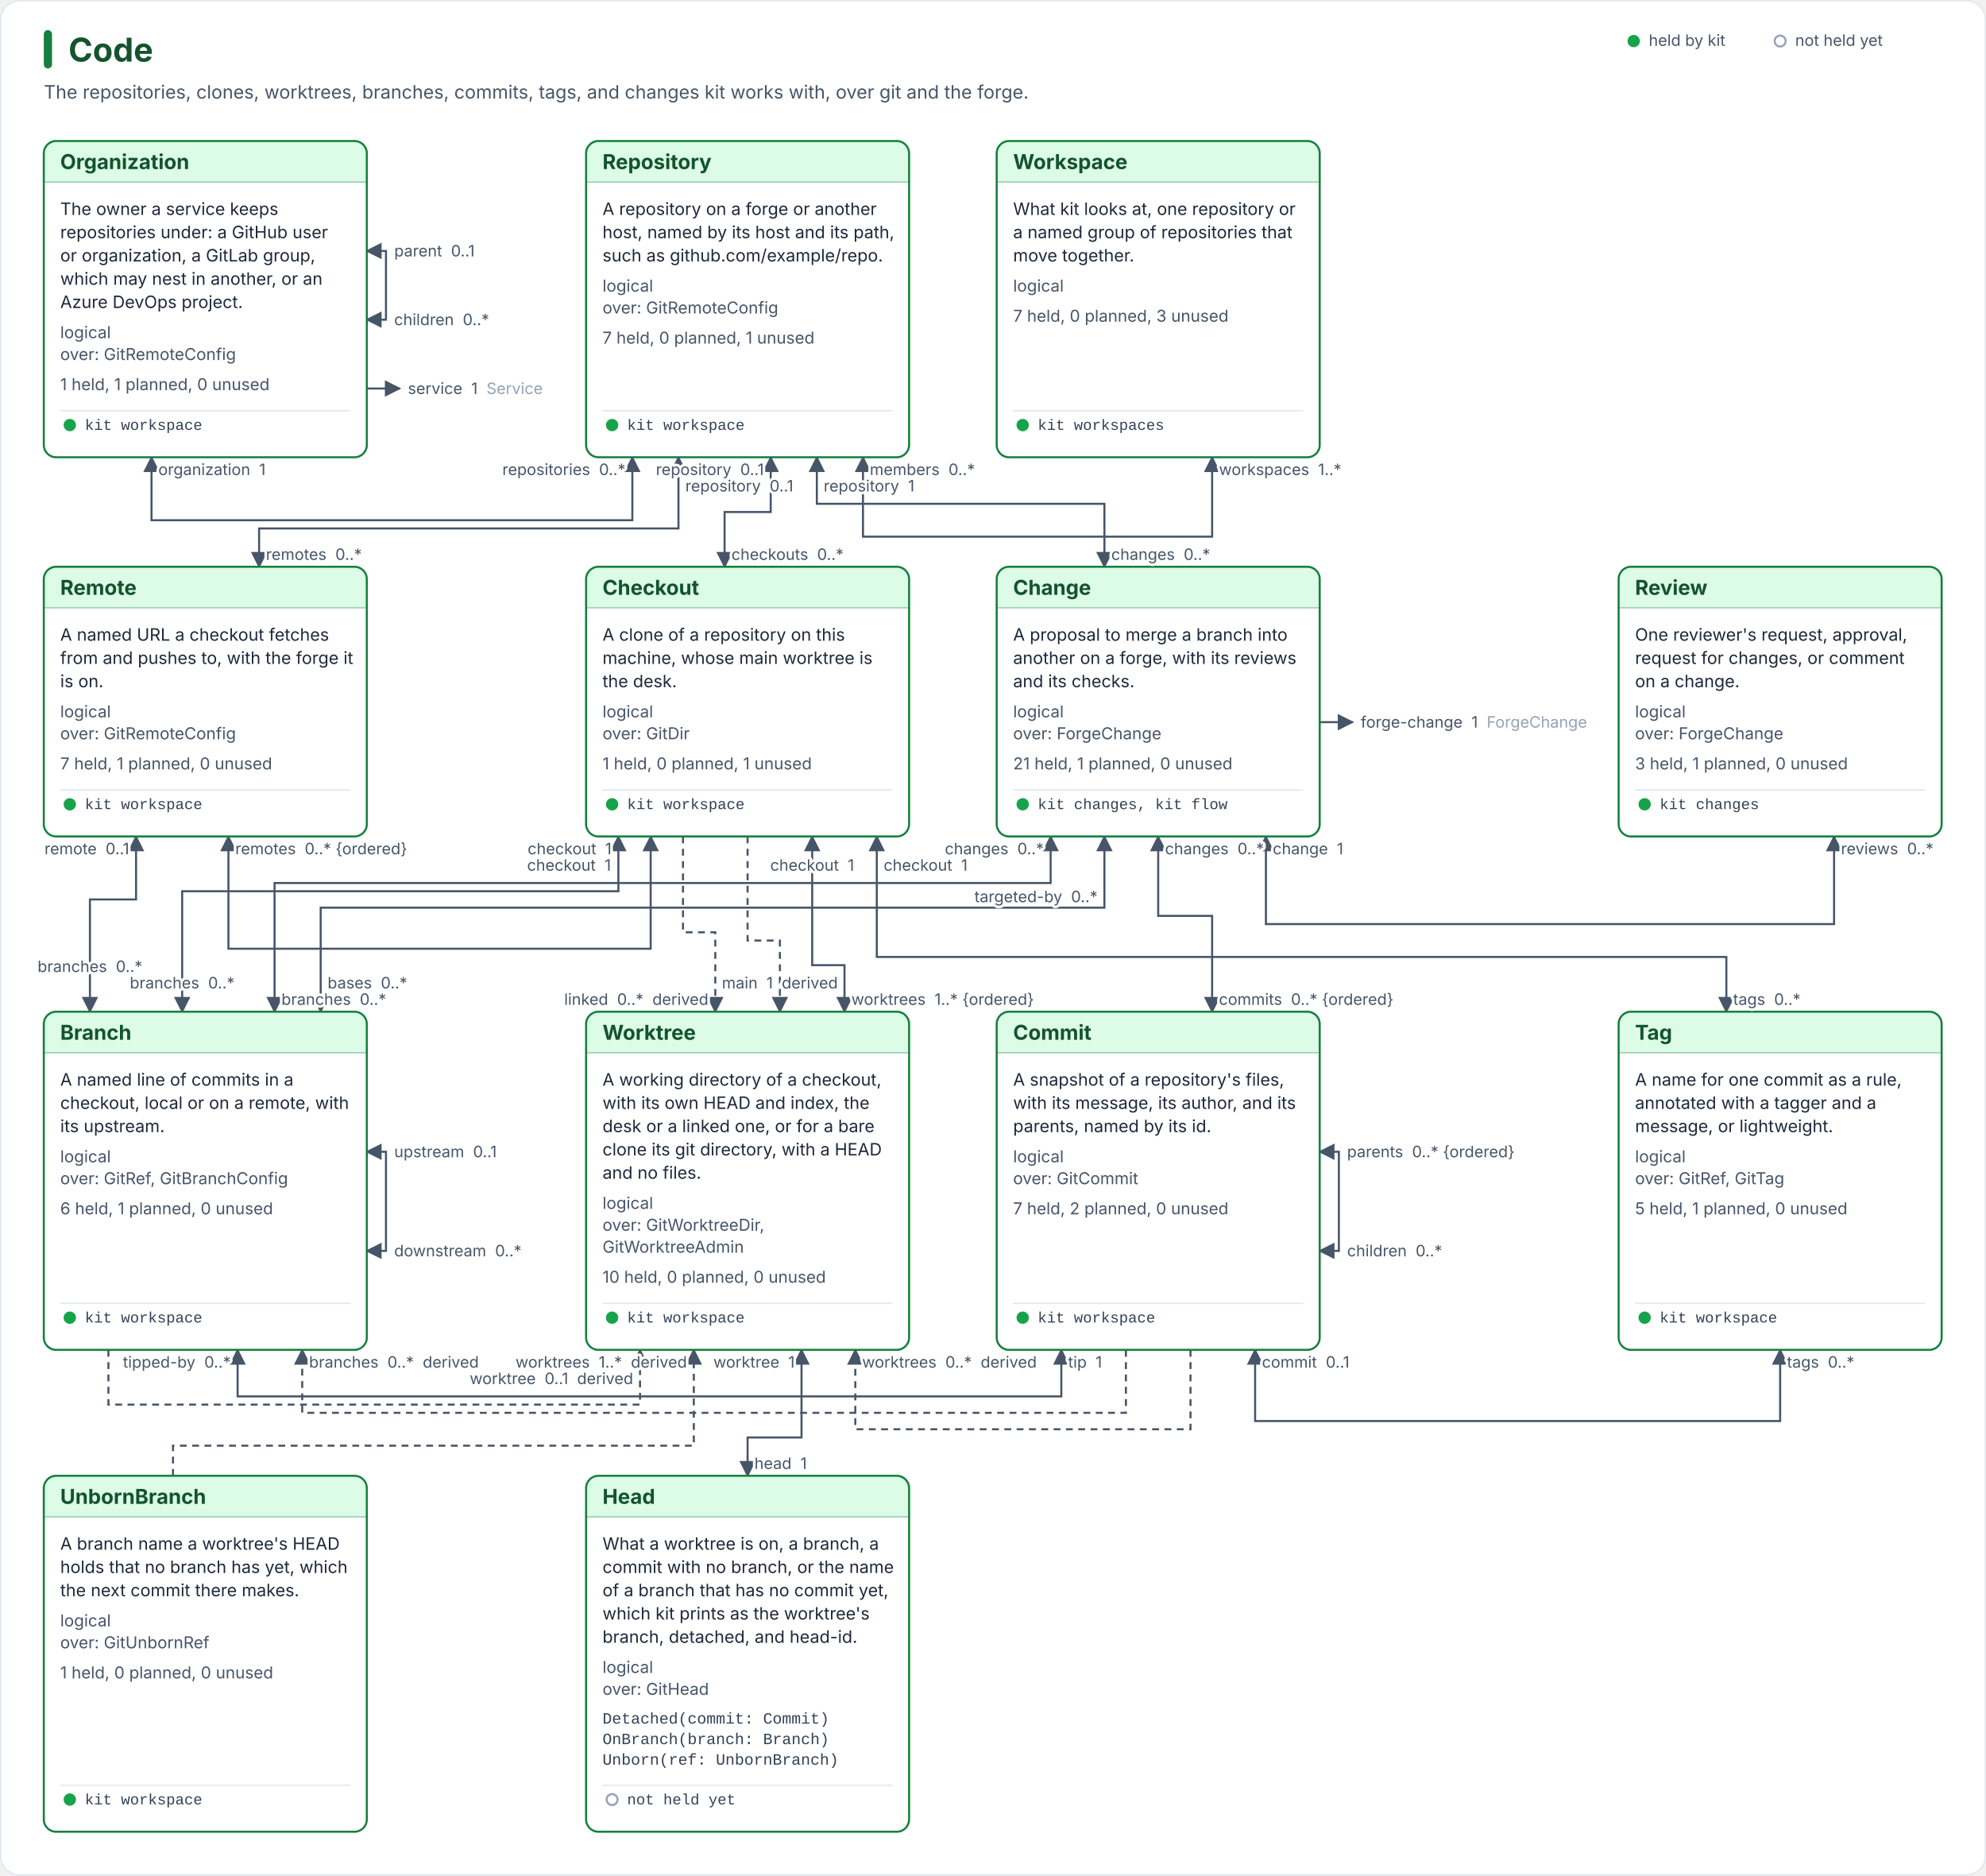
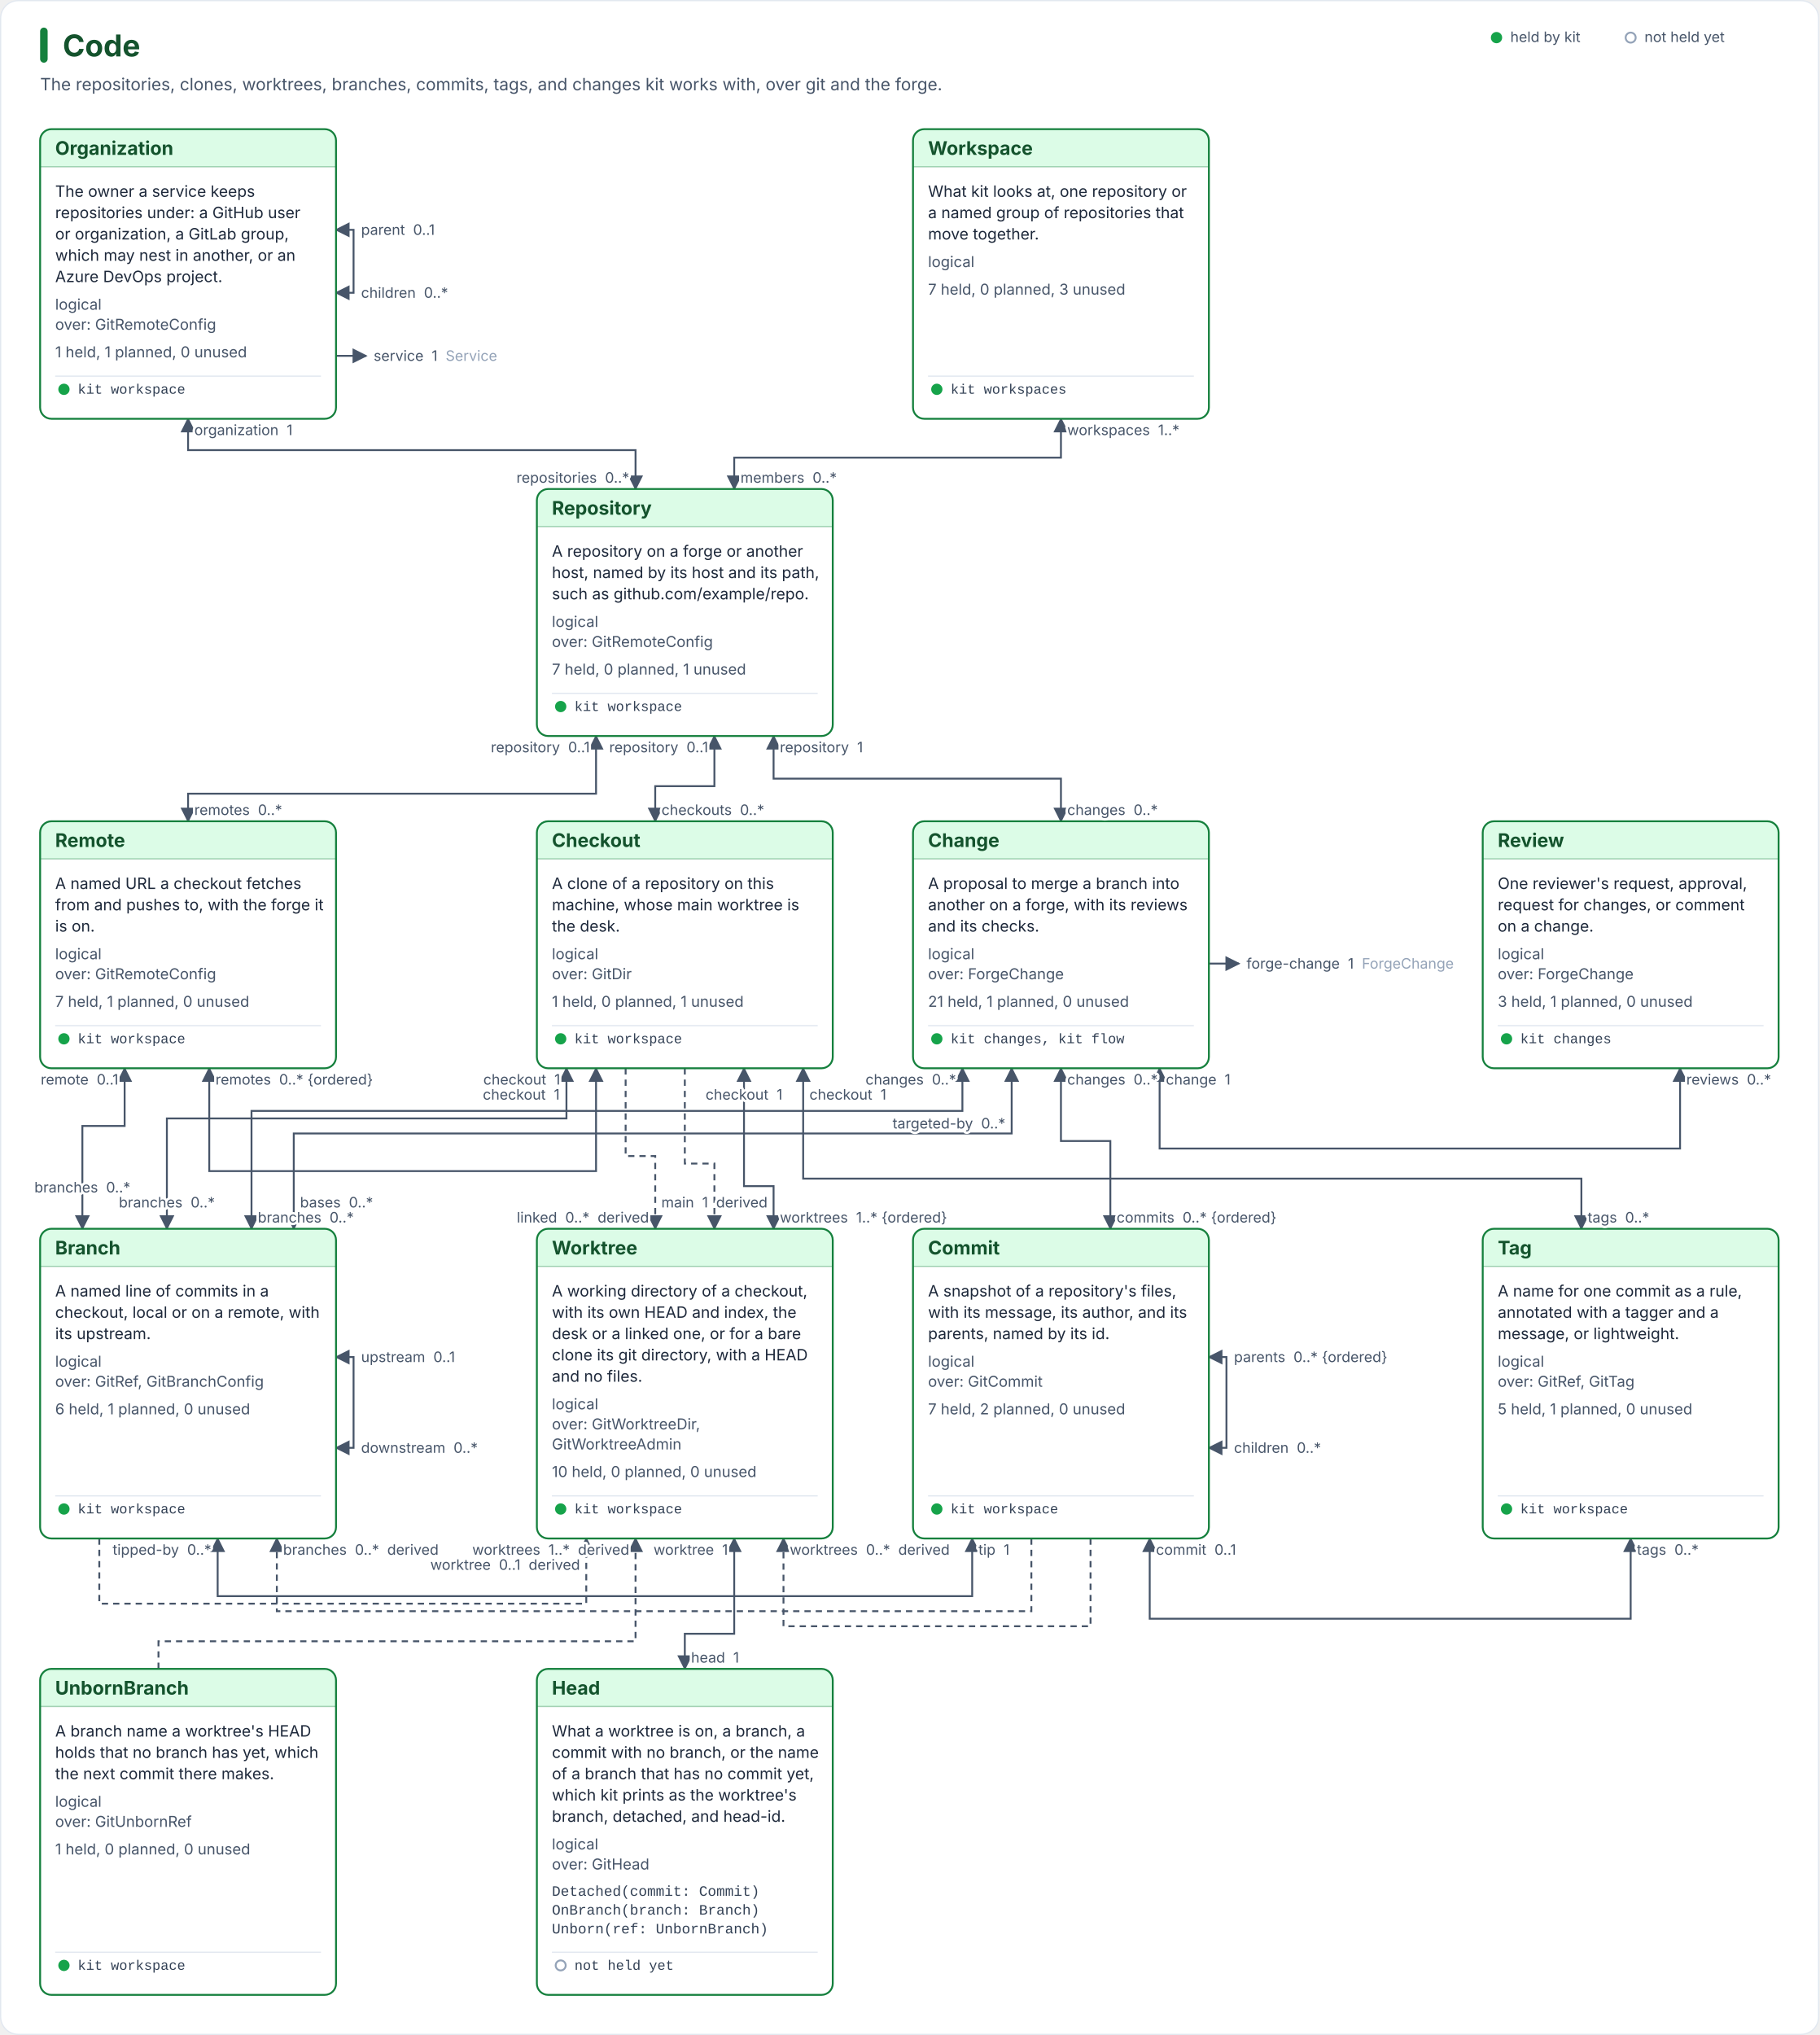
- <svg xmlns="http://www.w3.org/2000/svg" viewBox="0 0 1451 1370" width="1451" height="1370" role="img" aria-labelledby="title desc">
+ <svg xmlns="http://www.w3.org/2000/svg" viewBox="0 0 1451 1623" width="1451" height="1623" role="img" aria-labelledby="title desc">
  <defs>
    <marker id="arrow" viewBox="0 0 10 10" refX="9" refY="5" markerWidth="8" markerHeight="8" orient="auto-start-reverse">
      <path d="M 0 0 L 10 5 L 0 10 z" fill="#475569" />
    </marker>
    <style>
    text { font-family: Inter, -apple-system, "Segoe UI", Helvetica, Arial, sans-serif; font-size: 13px; fill: #0f172a; }
    .title { font-size: 24px; font-weight: 700; }
    .intro { font-size: 13.5px; fill: #475569; }
    .h { font-size: 15px; font-weight: 700; }
    .w { font-size: 12.5px; fill: #1e293b; }
    .ho { font-size: 12px; fill: #475569; }
    .p { font-size: 12px; }
    .m { font-family: "SF Mono", Menlo, Consolas, "Liberation Mono", monospace; font-size: 11.5px; fill: #334155; }
    .f { font-family: "SF Mono", Menlo, Consolas, "Liberation Mono", monospace; font-size: 11px; fill: #334155; }
    .lbl { font-size: 11.5px; fill: #475569; paint-order: stroke; stroke: #ffffff; stroke-width: 4px; stroke-linejoin: round; }
    .far { fill: #94a3b8; }
    .edge { stroke: #475569; stroke-width: 1.5; fill: none; marker-end: url(#arrow); }
    .both { marker-start: url(#arrow); }
    .dash { stroke-dasharray: 5 4; }
    </style>
  </defs>
-   <rect x="0.5" y="0.5" width="1450" height="1369" rx="14" fill="#ffffff" stroke="#e2e8f0" />
+   <rect x="0.5" y="0.5" width="1450" height="1622" rx="14" fill="#ffffff" stroke="#e2e8f0" />
  <rect x="32" y="22" width="6" height="28" rx="3" fill="#15803d" />
  <text class="title" x="50" y="45" style="fill:#14532d">Code</text>
  <text class="intro" x="32" y="72">The repositories, clones, worktrees, branches, commits, tags, and changes kit works with, over git and the forge.</text>
  <g transform="translate(1188.6,30)">
    <circle cx="5" cy="0" r="4.5" fill="#16a34a" />
    <text class="ho" x="16" y="3.5" style="font-size:11.5px">held by kit</text>
    <circle cx="112" cy="0" r="4" fill="#ffffff" stroke="#94a3b8" stroke-width="1.5" />
    <text class="ho" x="123" y="3.5" style="font-size:11.5px">not held yet</text>
  </g>
-   <path class="edge both" d="M 200.6 739 L 200.6 645 L 767.6 645 L 767.6 611" />
-   <path class="edge both" d="M 133.1 739 L 133.1 651 L 451.8 651 L 451.8 611" />
-   <path class="edge both" d="M 268 841.3 L 282 841.3 L 282 913.7 L 268 913.7" />
-   <path class="edge both" d="M 65.7 739 L 65.7 657 L 99.4 657 L 99.4 611" />
-   <path class="edge both" d="M 234.3 739 L 234.3 663 L 806.9 663 L 806.9 611" />
-   <path class="edge both" d="M 173.6 986 L 173.6 1020 L 775.4 1020 L 775.4 986" />
-   <path class="edge dash" d="M 79.2 986 L 79.2 1026 L 467.6 1026 L 467.6 986" />
-   <path class="edge both" d="M 846.2 611 L 846.2 669 L 885.6 669 L 885.6 739" />
-   <path class="edge" d="M 964.2 527.5 L 988.2 527.5" />
-   <path class="edge both" d="M 806.9 414 L 806.9 368 L 596.8 368 L 596.8 334" />
-   <path class="edge both" d="M 924.9 611 L 924.9 675 L 1340 675 L 1340 611" />
-   <path class="edge dash" d="M 499 611 L 499 681 L 522.6 681 L 522.6 739" />
-   <path class="edge dash" d="M 546.2 611 L 546.2 687 L 569.8 687 L 569.8 739" />
-   <path class="edge both" d="M 475.4 611 L 475.4 693 L 166.9 693 L 166.9 611" />
-   <path class="edge both" d="M 529.4 414 L 529.4 374 L 563.1 374 L 563.1 334" />
-   <path class="edge both" d="M 640.6 611 L 640.6 699 L 1261.3 699 L 1261.3 739" />
-   <path class="edge both" d="M 593.4 611 L 593.4 705 L 617 705 L 617 739" />
-   <path class="edge dash" d="M 822.6 986 L 822.6 1032 L 220.8 1032 L 220.8 986" />
-   <path class="edge both" d="M 964.2 841.3 L 978.2 841.3 L 978.2 913.7 L 964.2 913.7" />
-   <path class="edge both" d="M 917 986 L 917 1038 L 1300.6 1038 L 1300.6 986" />
-   <path class="edge dash" d="M 869.8 986 L 869.8 1044 L 624.9 1044 L 624.9 986" />
-   <path class="edge both" d="M 546.2 1078 L 546.2 1050 L 585.6 1050 L 585.6 986" />
+   <path class="edge both" d="M 200.6 980 L 200.6 886 L 767.6 886 L 767.6 852" />
+   <path class="edge both" d="M 133.1 980 L 133.1 892 L 451.8 892 L 451.8 852" />
+   <path class="edge both" d="M 268 1082.3 L 282 1082.3 L 282 1154.7 L 268 1154.7" />
+   <path class="edge both" d="M 65.7 980 L 65.7 898 L 99.4 898 L 99.4 852" />
+   <path class="edge both" d="M 234.3 980 L 234.3 904 L 806.9 904 L 806.9 852" />
+   <path class="edge both" d="M 173.6 1227 L 173.6 1273 L 775.4 1273 L 775.4 1227" />
+   <path class="edge dash" d="M 79.2 1227 L 79.2 1279 L 467.6 1279 L 467.6 1227" />
+   <path class="edge both" d="M 846.2 852 L 846.2 910 L 885.6 910 L 885.6 980" />
+   <path class="edge" d="M 964.2 768.5 L 988.2 768.5" />
+   <path class="edge both" d="M 846.2 655 L 846.2 621 L 617 621 L 617 587" />
+   <path class="edge both" d="M 924.9 852 L 924.9 916 L 1340 916 L 1340 852" />
+   <path class="edge dash" d="M 499 852 L 499 922 L 522.6 922 L 522.6 980" />
+   <path class="edge dash" d="M 546.2 852 L 546.2 928 L 569.8 928 L 569.8 980" />
+   <path class="edge both" d="M 475.4 852 L 475.4 934 L 166.9 934 L 166.9 852" />
+   <path class="edge both" d="M 522.6 655 L 522.6 627 L 569.8 627 L 569.8 587" />
+   <path class="edge both" d="M 640.6 852 L 640.6 940 L 1261.3 940 L 1261.3 980" />
+   <path class="edge both" d="M 593.4 852 L 593.4 946 L 617 946 L 617 980" />
+   <path class="edge dash" d="M 822.6 1227 L 822.6 1285 L 220.8 1285 L 220.8 1227" />
+   <path class="edge both" d="M 964.2 1082.3 L 978.2 1082.3 L 978.2 1154.7 L 964.2 1154.7" />
+   <path class="edge both" d="M 917 1227 L 917 1291 L 1300.6 1291 L 1300.6 1227" />
+   <path class="edge dash" d="M 869.8 1227 L 869.8 1297 L 624.9 1297 L 624.9 1227" />
+   <path class="edge both" d="M 546.2 1331 L 546.2 1303 L 585.6 1303 L 585.6 1227" />
  <path class="edge both" d="M 268 183.3 L 282 183.3 L 282 233.5 L 268 233.5" />
-   <path class="edge both" d="M 110.7 334 L 110.7 380 L 462 380 L 462 334" />
+   <path class="edge both" d="M 150 334 L 150 359 L 506.9 359 L 506.9 390" />
  <path class="edge" d="M 268 283.8 L 292 283.8" />
-   <path class="edge both" d="M 189.3 414 L 189.3 386 L 495.7 386 L 495.7 334" />
-   <path class="edge both" d="M 630.5 334 L 630.5 392 L 885.6 392 L 885.6 334" />
-   <path class="edge dash" d="M 126.4 1078 L 126.4 1056 L 506.9 1056 L 506.9 986" />
-   <rect x="32" y="739" width="236" height="247" rx="9" fill="#ffffff" />
-   <path d="M 32 769 V 748 A 9 9 0 0 1 41 739 H 259 A 9 9 0 0 1 268 748 V 769 Z" fill="#dcfce7" />
-   <line x1="32" y1="769" x2="268" y2="769" stroke="#15803d" stroke-opacity=".35" />
-   <text class="h" x="44" y="759.5" style="fill:#14532d">Branch</text>
-   <text class="w" x="44" y="793">A named line of commits in a</text>
-   <text class="w" x="44" y="810">checkout, local or on a remote, with</text>
-   <text class="w" x="44" y="827">its upstream.</text>
-   <text class="ho" x="44" y="849">logical</text>
-   <text class="ho" x="44" y="865">over: GitRef, GitBranchConfig</text>
-   <text class="ho" x="44" y="887">6 held, 1 planned, 0 unused</text>
-   <line x1="44" y1="952" x2="256" y2="952" stroke="#e2e8f0" />
-   <circle cx="51" cy="962.5" r="4.5" fill="#16a34a" />
-   <text class="f" x="62" y="966">kit workspace</text>
-   <rect x="32" y="739" width="236" height="247" rx="9" fill="none" stroke="#15803d" stroke-width="1.5" />
-   <rect x="728.2" y="414" width="236" height="197" rx="9" fill="#ffffff" />
-   <path d="M 728.2 444 V 423 A 9 9 0 0 1 737.2 414 H 955.2 A 9 9 0 0 1 964.2 423 V 444 Z" fill="#dcfce7" />
-   <line x1="728.2" y1="444" x2="964.2" y2="444" stroke="#15803d" stroke-opacity=".35" />
-   <text class="h" x="740.2" y="434.5" style="fill:#14532d">Change</text>
-   <text class="w" x="740.2" y="468">A proposal to merge a branch into</text>
-   <text class="w" x="740.2" y="485">another on a forge, with its reviews</text>
-   <text class="w" x="740.2" y="502">and its checks.</text>
-   <text class="ho" x="740.2" y="524">logical</text>
-   <text class="ho" x="740.2" y="540">over: ForgeChange</text>
-   <text class="ho" x="740.2" y="562">21 held, 1 planned, 0 unused</text>
-   <line x1="740.2" y1="577" x2="952.2" y2="577" stroke="#e2e8f0" />
-   <circle cx="747.2" cy="587.5" r="4.5" fill="#16a34a" />
-   <text class="f" x="758.2" y="591">kit changes, kit flow</text>
-   <rect x="728.2" y="414" width="236" height="197" rx="9" fill="none" stroke="#15803d" stroke-width="1.5" />
-   <rect x="428.2" y="414" width="236" height="197" rx="9" fill="#ffffff" />
-   <path d="M 428.2 444 V 423 A 9 9 0 0 1 437.2 414 H 655.2 A 9 9 0 0 1 664.2 423 V 444 Z" fill="#dcfce7" />
-   <line x1="428.2" y1="444" x2="664.2" y2="444" stroke="#15803d" stroke-opacity=".35" />
-   <text class="h" x="440.2" y="434.5" style="fill:#14532d">Checkout</text>
-   <text class="w" x="440.2" y="468">A clone of a repository on this</text>
-   <text class="w" x="440.2" y="485">machine, whose main worktree is</text>
-   <text class="w" x="440.2" y="502">the desk.</text>
-   <text class="ho" x="440.2" y="524">logical</text>
-   <text class="ho" x="440.2" y="540">over: GitDir</text>
-   <text class="ho" x="440.2" y="562">1 held, 0 planned, 1 unused</text>
-   <line x1="440.2" y1="577" x2="652.2" y2="577" stroke="#e2e8f0" />
-   <circle cx="447.2" cy="587.5" r="4.5" fill="#16a34a" />
-   <text class="f" x="458.2" y="591">kit workspace</text>
-   <rect x="428.2" y="414" width="236" height="197" rx="9" fill="none" stroke="#15803d" stroke-width="1.5" />
-   <rect x="728.2" y="739" width="236" height="247" rx="9" fill="#ffffff" />
-   <path d="M 728.2 769 V 748 A 9 9 0 0 1 737.2 739 H 955.2 A 9 9 0 0 1 964.2 748 V 769 Z" fill="#dcfce7" />
-   <line x1="728.2" y1="769" x2="964.2" y2="769" stroke="#15803d" stroke-opacity=".35" />
-   <text class="h" x="740.2" y="759.5" style="fill:#14532d">Commit</text>
-   <text class="w" x="740.2" y="793">A snapshot of a repository's files,</text>
-   <text class="w" x="740.2" y="810">with its message, its author, and its</text>
-   <text class="w" x="740.2" y="827">parents, named by its id.</text>
-   <text class="ho" x="740.2" y="849">logical</text>
-   <text class="ho" x="740.2" y="865">over: GitCommit</text>
-   <text class="ho" x="740.2" y="887">7 held, 2 planned, 0 unused</text>
-   <line x1="740.2" y1="952" x2="952.2" y2="952" stroke="#e2e8f0" />
-   <circle cx="747.2" cy="962.5" r="4.5" fill="#16a34a" />
-   <text class="f" x="758.2" y="966">kit workspace</text>
-   <rect x="728.2" y="739" width="236" height="247" rx="9" fill="none" stroke="#15803d" stroke-width="1.5" />
-   <rect x="428.2" y="1078" width="236" height="260" rx="9" fill="#ffffff" />
-   <path d="M 428.2 1108 V 1087 A 9 9 0 0 1 437.2 1078 H 655.2 A 9 9 0 0 1 664.2 1087 V 1108 Z" fill="#dcfce7" />
-   <line x1="428.2" y1="1108" x2="664.2" y2="1108" stroke="#15803d" stroke-opacity=".35" />
-   <text class="h" x="440.2" y="1098.5" style="fill:#14532d">Head</text>
-   <text class="w" x="440.2" y="1132">What a worktree is on, a branch, a</text>
-   <text class="w" x="440.2" y="1149">commit with no branch, or the name</text>
-   <text class="w" x="440.2" y="1166">of a branch that has no commit yet,</text>
-   <text class="w" x="440.2" y="1183">which kit prints as the worktree's</text>
-   <text class="w" x="440.2" y="1200">branch, detached, and head-id.</text>
-   <text class="ho" x="440.2" y="1222">logical</text>
-   <text class="ho" x="440.2" y="1238">over: GitHead</text>
-   <text class="m" x="440.2" y="1259">Detached(commit: Commit)</text>
-   <text class="m" x="440.2" y="1274">OnBranch(branch: Branch)</text>
-   <text class="m" x="440.2" y="1289">Unborn(ref: UnbornBranch)</text>
-   <line x1="440.2" y1="1304" x2="652.2" y2="1304" stroke="#e2e8f0" />
-   <circle cx="447.2" cy="1314.5" r="4" fill="#ffffff" stroke="#94a3b8" stroke-width="1.5" />
-   <text class="f" x="458.2" y="1318">not held yet</text>
-   <rect x="428.2" y="1078" width="236" height="260" rx="9" fill="none" stroke="#15803d" stroke-width="1.5" />
+   <path class="edge both" d="M 150 655 L 150 633 L 475.4 633 L 475.4 587" />
+   <path class="edge both" d="M 585.6 390 L 585.6 365 L 846.2 365 L 846.2 334" />
+   <path class="edge dash" d="M 126.4 1331 L 126.4 1309 L 506.9 1309 L 506.9 1227" />
+   <rect x="32" y="980" width="236" height="247" rx="9" fill="#ffffff" />
+   <path d="M 32 1010 V 989 A 9 9 0 0 1 41 980 H 259 A 9 9 0 0 1 268 989 V 1010 Z" fill="#dcfce7" />
+   <line x1="32" y1="1010" x2="268" y2="1010" stroke="#15803d" stroke-opacity=".35" />
+   <text class="h" x="44" y="1000.5" style="fill:#14532d">Branch</text>
+   <text class="w" x="44" y="1034">A named line of commits in a</text>
+   <text class="w" x="44" y="1051">checkout, local or on a remote, with</text>
+   <text class="w" x="44" y="1068">its upstream.</text>
+   <text class="ho" x="44" y="1090">logical</text>
+   <text class="ho" x="44" y="1106">over: GitRef, GitBranchConfig</text>
+   <text class="ho" x="44" y="1128">6 held, 1 planned, 0 unused</text>
+   <line x1="44" y1="1193" x2="256" y2="1193" stroke="#e2e8f0" />
+   <circle cx="51" cy="1203.5" r="4.5" fill="#16a34a" />
+   <text class="f" x="62" y="1207">kit workspace</text>
+   <rect x="32" y="980" width="236" height="247" rx="9" fill="none" stroke="#15803d" stroke-width="1.5" />
+   <rect x="728.2" y="655" width="236" height="197" rx="9" fill="#ffffff" />
+   <path d="M 728.2 685 V 664 A 9 9 0 0 1 737.2 655 H 955.2 A 9 9 0 0 1 964.2 664 V 685 Z" fill="#dcfce7" />
+   <line x1="728.2" y1="685" x2="964.2" y2="685" stroke="#15803d" stroke-opacity=".35" />
+   <text class="h" x="740.2" y="675.5" style="fill:#14532d">Change</text>
+   <text class="w" x="740.2" y="709">A proposal to merge a branch into</text>
+   <text class="w" x="740.2" y="726">another on a forge, with its reviews</text>
+   <text class="w" x="740.2" y="743">and its checks.</text>
+   <text class="ho" x="740.2" y="765">logical</text>
+   <text class="ho" x="740.2" y="781">over: ForgeChange</text>
+   <text class="ho" x="740.2" y="803">21 held, 1 planned, 0 unused</text>
+   <line x1="740.2" y1="818" x2="952.2" y2="818" stroke="#e2e8f0" />
+   <circle cx="747.2" cy="828.5" r="4.5" fill="#16a34a" />
+   <text class="f" x="758.2" y="832">kit changes, kit flow</text>
+   <rect x="728.2" y="655" width="236" height="197" rx="9" fill="none" stroke="#15803d" stroke-width="1.5" />
+   <rect x="428.2" y="655" width="236" height="197" rx="9" fill="#ffffff" />
+   <path d="M 428.2 685 V 664 A 9 9 0 0 1 437.2 655 H 655.2 A 9 9 0 0 1 664.2 664 V 685 Z" fill="#dcfce7" />
+   <line x1="428.2" y1="685" x2="664.2" y2="685" stroke="#15803d" stroke-opacity=".35" />
+   <text class="h" x="440.2" y="675.5" style="fill:#14532d">Checkout</text>
+   <text class="w" x="440.2" y="709">A clone of a repository on this</text>
+   <text class="w" x="440.2" y="726">machine, whose main worktree is</text>
+   <text class="w" x="440.2" y="743">the desk.</text>
+   <text class="ho" x="440.2" y="765">logical</text>
+   <text class="ho" x="440.2" y="781">over: GitDir</text>
+   <text class="ho" x="440.2" y="803">1 held, 0 planned, 1 unused</text>
+   <line x1="440.2" y1="818" x2="652.2" y2="818" stroke="#e2e8f0" />
+   <circle cx="447.2" cy="828.5" r="4.5" fill="#16a34a" />
+   <text class="f" x="458.2" y="832">kit workspace</text>
+   <rect x="428.2" y="655" width="236" height="197" rx="9" fill="none" stroke="#15803d" stroke-width="1.5" />
+   <rect x="728.2" y="980" width="236" height="247" rx="9" fill="#ffffff" />
+   <path d="M 728.2 1010 V 989 A 9 9 0 0 1 737.2 980 H 955.2 A 9 9 0 0 1 964.2 989 V 1010 Z" fill="#dcfce7" />
+   <line x1="728.2" y1="1010" x2="964.2" y2="1010" stroke="#15803d" stroke-opacity=".35" />
+   <text class="h" x="740.2" y="1000.5" style="fill:#14532d">Commit</text>
+   <text class="w" x="740.2" y="1034">A snapshot of a repository's files,</text>
+   <text class="w" x="740.2" y="1051">with its message, its author, and its</text>
+   <text class="w" x="740.2" y="1068">parents, named by its id.</text>
+   <text class="ho" x="740.2" y="1090">logical</text>
+   <text class="ho" x="740.2" y="1106">over: GitCommit</text>
+   <text class="ho" x="740.2" y="1128">7 held, 2 planned, 0 unused</text>
+   <line x1="740.2" y1="1193" x2="952.2" y2="1193" stroke="#e2e8f0" />
+   <circle cx="747.2" cy="1203.5" r="4.5" fill="#16a34a" />
+   <text class="f" x="758.2" y="1207">kit workspace</text>
+   <rect x="728.2" y="980" width="236" height="247" rx="9" fill="none" stroke="#15803d" stroke-width="1.5" />
+   <rect x="428.2" y="1331" width="236" height="260" rx="9" fill="#ffffff" />
+   <path d="M 428.2 1361 V 1340 A 9 9 0 0 1 437.2 1331 H 655.2 A 9 9 0 0 1 664.2 1340 V 1361 Z" fill="#dcfce7" />
+   <line x1="428.2" y1="1361" x2="664.2" y2="1361" stroke="#15803d" stroke-opacity=".35" />
+   <text class="h" x="440.2" y="1351.5" style="fill:#14532d">Head</text>
+   <text class="w" x="440.2" y="1385">What a worktree is on, a branch, a</text>
+   <text class="w" x="440.2" y="1402">commit with no branch, or the name</text>
+   <text class="w" x="440.2" y="1419">of a branch that has no commit yet,</text>
+   <text class="w" x="440.2" y="1436">which kit prints as the worktree's</text>
+   <text class="w" x="440.2" y="1453">branch, detached, and head-id.</text>
+   <text class="ho" x="440.2" y="1475">logical</text>
+   <text class="ho" x="440.2" y="1491">over: GitHead</text>
+   <text class="m" x="440.2" y="1512">Detached(commit: Commit)</text>
+   <text class="m" x="440.2" y="1527">OnBranch(branch: Branch)</text>
+   <text class="m" x="440.2" y="1542">Unborn(ref: UnbornBranch)</text>
+   <line x1="440.2" y1="1557" x2="652.2" y2="1557" stroke="#e2e8f0" />
+   <circle cx="447.2" cy="1567.5" r="4" fill="#ffffff" stroke="#94a3b8" stroke-width="1.5" />
+   <text class="f" x="458.2" y="1571">not held yet</text>
+   <rect x="428.2" y="1331" width="236" height="260" rx="9" fill="none" stroke="#15803d" stroke-width="1.5" />
  <rect x="32" y="103" width="236" height="231" rx="9" fill="#ffffff" />
  <path d="M 32 133 V 112 A 9 9 0 0 1 41 103 H 259 A 9 9 0 0 1 268 112 V 133 Z" fill="#dcfce7" />
  <line x1="32" y1="133" x2="268" y2="133" stroke="#15803d" stroke-opacity=".35" />
  <text class="h" x="44" y="123.5" style="fill:#14532d">Organization</text>
  <text class="w" x="44" y="157">The owner a service keeps</text>
  <text class="w" x="44" y="174">repositories under: a GitHub user</text>
  <text class="w" x="44" y="191">or organization, a GitLab group,</text>
  <text class="w" x="44" y="208">which may nest in another, or an</text>
  <text class="w" x="44" y="225">Azure DevOps project.</text>
  <text class="ho" x="44" y="247">logical</text>
  <text class="ho" x="44" y="263">over: GitRemoteConfig</text>
  <text class="ho" x="44" y="285">1 held, 1 planned, 0 unused</text>
  <line x1="44" y1="300" x2="256" y2="300" stroke="#e2e8f0" />
  <circle cx="51" cy="310.5" r="4.5" fill="#16a34a" />
  <text class="f" x="62" y="314">kit workspace</text>
  <rect x="32" y="103" width="236" height="231" rx="9" fill="none" stroke="#15803d" stroke-width="1.5" />
-   <rect x="32" y="414" width="236" height="197" rx="9" fill="#ffffff" />
-   <path d="M 32 444 V 423 A 9 9 0 0 1 41 414 H 259 A 9 9 0 0 1 268 423 V 444 Z" fill="#dcfce7" />
-   <line x1="32" y1="444" x2="268" y2="444" stroke="#15803d" stroke-opacity=".35" />
-   <text class="h" x="44" y="434.5" style="fill:#14532d">Remote</text>
-   <text class="w" x="44" y="468">A named URL a checkout fetches</text>
-   <text class="w" x="44" y="485">from and pushes to, with the forge it</text>
-   <text class="w" x="44" y="502">is on.</text>
-   <text class="ho" x="44" y="524">logical</text>
-   <text class="ho" x="44" y="540">over: GitRemoteConfig</text>
-   <text class="ho" x="44" y="562">7 held, 1 planned, 0 unused</text>
-   <line x1="44" y1="577" x2="256" y2="577" stroke="#e2e8f0" />
-   <circle cx="51" cy="587.5" r="4.5" fill="#16a34a" />
-   <text class="f" x="62" y="591">kit workspace</text>
-   <rect x="32" y="414" width="236" height="197" rx="9" fill="none" stroke="#15803d" stroke-width="1.5" />
-   <rect x="428.2" y="103" width="236" height="231" rx="9" fill="#ffffff" />
-   <path d="M 428.2 133 V 112 A 9 9 0 0 1 437.2 103 H 655.2 A 9 9 0 0 1 664.2 112 V 133 Z" fill="#dcfce7" />
-   <line x1="428.2" y1="133" x2="664.2" y2="133" stroke="#15803d" stroke-opacity=".35" />
-   <text class="h" x="440.2" y="123.5" style="fill:#14532d">Repository</text>
-   <text class="w" x="440.2" y="157">A repository on a forge or another</text>
-   <text class="w" x="440.2" y="174">host, named by its host and its path,</text>
-   <text class="w" x="440.2" y="191">such as github.com/example/repo.</text>
-   <text class="ho" x="440.2" y="213">logical</text>
-   <text class="ho" x="440.2" y="229">over: GitRemoteConfig</text>
-   <text class="ho" x="440.2" y="251">7 held, 0 planned, 1 unused</text>
-   <line x1="440.2" y1="300" x2="652.2" y2="300" stroke="#e2e8f0" />
-   <circle cx="447.2" cy="310.5" r="4.5" fill="#16a34a" />
-   <text class="f" x="458.2" y="314">kit workspace</text>
-   <rect x="428.2" y="103" width="236" height="231" rx="9" fill="none" stroke="#15803d" stroke-width="1.5" />
-   <rect x="1182.6" y="414" width="236" height="197" rx="9" fill="#ffffff" />
-   <path d="M 1182.6 444 V 423 A 9 9 0 0 1 1191.6 414 H 1409.6 A 9 9 0 0 1 1418.6 423 V 444 Z" fill="#dcfce7" />
-   <line x1="1182.6" y1="444" x2="1418.6" y2="444" stroke="#15803d" stroke-opacity=".35" />
-   <text class="h" x="1194.6" y="434.5" style="fill:#14532d">Review</text>
-   <text class="w" x="1194.6" y="468">One reviewer's request, approval,</text>
-   <text class="w" x="1194.6" y="485">request for changes, or comment</text>
-   <text class="w" x="1194.6" y="502">on a change.</text>
-   <text class="ho" x="1194.6" y="524">logical</text>
-   <text class="ho" x="1194.6" y="540">over: ForgeChange</text>
-   <text class="ho" x="1194.6" y="562">3 held, 1 planned, 0 unused</text>
-   <line x1="1194.6" y1="577" x2="1406.6" y2="577" stroke="#e2e8f0" />
-   <circle cx="1201.6" cy="587.5" r="4.5" fill="#16a34a" />
-   <text class="f" x="1212.6" y="591">kit changes</text>
-   <rect x="1182.6" y="414" width="236" height="197" rx="9" fill="none" stroke="#15803d" stroke-width="1.5" />
-   <rect x="1182.6" y="739" width="236" height="247" rx="9" fill="#ffffff" />
-   <path d="M 1182.6 769 V 748 A 9 9 0 0 1 1191.6 739 H 1409.6 A 9 9 0 0 1 1418.6 748 V 769 Z" fill="#dcfce7" />
-   <line x1="1182.6" y1="769" x2="1418.6" y2="769" stroke="#15803d" stroke-opacity=".35" />
-   <text class="h" x="1194.6" y="759.5" style="fill:#14532d">Tag</text>
-   <text class="w" x="1194.6" y="793">A name for one commit as a rule,</text>
-   <text class="w" x="1194.6" y="810">annotated with a tagger and a</text>
-   <text class="w" x="1194.6" y="827">message, or lightweight.</text>
-   <text class="ho" x="1194.6" y="849">logical</text>
-   <text class="ho" x="1194.6" y="865">over: GitRef, GitTag</text>
-   <text class="ho" x="1194.6" y="887">5 held, 1 planned, 0 unused</text>
-   <line x1="1194.6" y1="952" x2="1406.6" y2="952" stroke="#e2e8f0" />
-   <circle cx="1201.6" cy="962.5" r="4.5" fill="#16a34a" />
-   <text class="f" x="1212.6" y="966">kit workspace</text>
-   <rect x="1182.6" y="739" width="236" height="247" rx="9" fill="none" stroke="#15803d" stroke-width="1.5" />
-   <rect x="32" y="1078" width="236" height="260" rx="9" fill="#ffffff" />
-   <path d="M 32 1108 V 1087 A 9 9 0 0 1 41 1078 H 259 A 9 9 0 0 1 268 1087 V 1108 Z" fill="#dcfce7" />
-   <line x1="32" y1="1108" x2="268" y2="1108" stroke="#15803d" stroke-opacity=".35" />
-   <text class="h" x="44" y="1098.5" style="fill:#14532d">UnbornBranch</text>
-   <text class="w" x="44" y="1132">A branch name a worktree's HEAD</text>
-   <text class="w" x="44" y="1149">holds that no branch has yet, which</text>
-   <text class="w" x="44" y="1166">the next commit there makes.</text>
-   <text class="ho" x="44" y="1188">logical</text>
-   <text class="ho" x="44" y="1204">over: GitUnbornRef</text>
-   <text class="ho" x="44" y="1226">1 held, 0 planned, 0 unused</text>
-   <line x1="44" y1="1304" x2="256" y2="1304" stroke="#e2e8f0" />
-   <circle cx="51" cy="1314.5" r="4.5" fill="#16a34a" />
-   <text class="f" x="62" y="1318">kit workspace</text>
-   <rect x="32" y="1078" width="236" height="260" rx="9" fill="none" stroke="#15803d" stroke-width="1.5" />
+   <rect x="32" y="655" width="236" height="197" rx="9" fill="#ffffff" />
+   <path d="M 32 685 V 664 A 9 9 0 0 1 41 655 H 259 A 9 9 0 0 1 268 664 V 685 Z" fill="#dcfce7" />
+   <line x1="32" y1="685" x2="268" y2="685" stroke="#15803d" stroke-opacity=".35" />
+   <text class="h" x="44" y="675.5" style="fill:#14532d">Remote</text>
+   <text class="w" x="44" y="709">A named URL a checkout fetches</text>
+   <text class="w" x="44" y="726">from and pushes to, with the forge it</text>
+   <text class="w" x="44" y="743">is on.</text>
+   <text class="ho" x="44" y="765">logical</text>
+   <text class="ho" x="44" y="781">over: GitRemoteConfig</text>
+   <text class="ho" x="44" y="803">7 held, 1 planned, 0 unused</text>
+   <line x1="44" y1="818" x2="256" y2="818" stroke="#e2e8f0" />
+   <circle cx="51" cy="828.5" r="4.5" fill="#16a34a" />
+   <text class="f" x="62" y="832">kit workspace</text>
+   <rect x="32" y="655" width="236" height="197" rx="9" fill="none" stroke="#15803d" stroke-width="1.5" />
+   <rect x="428.2" y="390" width="236" height="197" rx="9" fill="#ffffff" />
+   <path d="M 428.2 420 V 399 A 9 9 0 0 1 437.2 390 H 655.2 A 9 9 0 0 1 664.2 399 V 420 Z" fill="#dcfce7" />
+   <line x1="428.2" y1="420" x2="664.2" y2="420" stroke="#15803d" stroke-opacity=".35" />
+   <text class="h" x="440.2" y="410.5" style="fill:#14532d">Repository</text>
+   <text class="w" x="440.2" y="444">A repository on a forge or another</text>
+   <text class="w" x="440.2" y="461">host, named by its host and its path,</text>
+   <text class="w" x="440.2" y="478">such as github.com/example/repo.</text>
+   <text class="ho" x="440.2" y="500">logical</text>
+   <text class="ho" x="440.2" y="516">over: GitRemoteConfig</text>
+   <text class="ho" x="440.2" y="538">7 held, 0 planned, 1 unused</text>
+   <line x1="440.2" y1="553" x2="652.2" y2="553" stroke="#e2e8f0" />
+   <circle cx="447.2" cy="563.5" r="4.5" fill="#16a34a" />
+   <text class="f" x="458.2" y="567">kit workspace</text>
+   <rect x="428.2" y="390" width="236" height="197" rx="9" fill="none" stroke="#15803d" stroke-width="1.5" />
+   <rect x="1182.6" y="655" width="236" height="197" rx="9" fill="#ffffff" />
+   <path d="M 1182.6 685 V 664 A 9 9 0 0 1 1191.6 655 H 1409.6 A 9 9 0 0 1 1418.6 664 V 685 Z" fill="#dcfce7" />
+   <line x1="1182.6" y1="685" x2="1418.6" y2="685" stroke="#15803d" stroke-opacity=".35" />
+   <text class="h" x="1194.6" y="675.5" style="fill:#14532d">Review</text>
+   <text class="w" x="1194.6" y="709">One reviewer's request, approval,</text>
+   <text class="w" x="1194.6" y="726">request for changes, or comment</text>
+   <text class="w" x="1194.6" y="743">on a change.</text>
+   <text class="ho" x="1194.6" y="765">logical</text>
+   <text class="ho" x="1194.6" y="781">over: ForgeChange</text>
+   <text class="ho" x="1194.6" y="803">3 held, 1 planned, 0 unused</text>
+   <line x1="1194.6" y1="818" x2="1406.6" y2="818" stroke="#e2e8f0" />
+   <circle cx="1201.6" cy="828.5" r="4.5" fill="#16a34a" />
+   <text class="f" x="1212.6" y="832">kit changes</text>
+   <rect x="1182.6" y="655" width="236" height="197" rx="9" fill="none" stroke="#15803d" stroke-width="1.5" />
+   <rect x="1182.6" y="980" width="236" height="247" rx="9" fill="#ffffff" />
+   <path d="M 1182.6 1010 V 989 A 9 9 0 0 1 1191.6 980 H 1409.6 A 9 9 0 0 1 1418.6 989 V 1010 Z" fill="#dcfce7" />
+   <line x1="1182.6" y1="1010" x2="1418.6" y2="1010" stroke="#15803d" stroke-opacity=".35" />
+   <text class="h" x="1194.6" y="1000.5" style="fill:#14532d">Tag</text>
+   <text class="w" x="1194.6" y="1034">A name for one commit as a rule,</text>
+   <text class="w" x="1194.6" y="1051">annotated with a tagger and a</text>
+   <text class="w" x="1194.6" y="1068">message, or lightweight.</text>
+   <text class="ho" x="1194.6" y="1090">logical</text>
+   <text class="ho" x="1194.6" y="1106">over: GitRef, GitTag</text>
+   <text class="ho" x="1194.6" y="1128">5 held, 1 planned, 0 unused</text>
+   <line x1="1194.6" y1="1193" x2="1406.6" y2="1193" stroke="#e2e8f0" />
+   <circle cx="1201.6" cy="1203.5" r="4.5" fill="#16a34a" />
+   <text class="f" x="1212.6" y="1207">kit workspace</text>
+   <rect x="1182.6" y="980" width="236" height="247" rx="9" fill="none" stroke="#15803d" stroke-width="1.5" />
+   <rect x="32" y="1331" width="236" height="260" rx="9" fill="#ffffff" />
+   <path d="M 32 1361 V 1340 A 9 9 0 0 1 41 1331 H 259 A 9 9 0 0 1 268 1340 V 1361 Z" fill="#dcfce7" />
+   <line x1="32" y1="1361" x2="268" y2="1361" stroke="#15803d" stroke-opacity=".35" />
+   <text class="h" x="44" y="1351.5" style="fill:#14532d">UnbornBranch</text>
+   <text class="w" x="44" y="1385">A branch name a worktree's HEAD</text>
+   <text class="w" x="44" y="1402">holds that no branch has yet, which</text>
+   <text class="w" x="44" y="1419">the next commit there makes.</text>
+   <text class="ho" x="44" y="1441">logical</text>
+   <text class="ho" x="44" y="1457">over: GitUnbornRef</text>
+   <text class="ho" x="44" y="1479">1 held, 0 planned, 0 unused</text>
+   <line x1="44" y1="1557" x2="256" y2="1557" stroke="#e2e8f0" />
+   <circle cx="51" cy="1567.5" r="4.5" fill="#16a34a" />
+   <text class="f" x="62" y="1571">kit workspace</text>
+   <rect x="32" y="1331" width="236" height="260" rx="9" fill="none" stroke="#15803d" stroke-width="1.5" />
  <rect x="728.2" y="103" width="236" height="231" rx="9" fill="#ffffff" />
  <path d="M 728.2 133 V 112 A 9 9 0 0 1 737.2 103 H 955.2 A 9 9 0 0 1 964.2 112 V 133 Z" fill="#dcfce7" />
  <line x1="728.2" y1="133" x2="964.2" y2="133" stroke="#15803d" stroke-opacity=".35" />
  <text class="h" x="740.2" y="123.5" style="fill:#14532d">Workspace</text>
  <text class="w" x="740.2" y="157">What kit looks at, one repository or</text>
  <text class="w" x="740.2" y="174">a named group of repositories that</text>
  <text class="w" x="740.2" y="191">move together.</text>
  <text class="ho" x="740.2" y="213">logical</text>
  <text class="ho" x="740.2" y="235">7 held, 0 planned, 3 unused</text>
  <line x1="740.2" y1="300" x2="952.2" y2="300" stroke="#e2e8f0" />
  <circle cx="747.2" cy="310.5" r="4.5" fill="#16a34a" />
  <text class="f" x="758.2" y="314">kit workspaces</text>
  <rect x="728.2" y="103" width="236" height="231" rx="9" fill="none" stroke="#15803d" stroke-width="1.5" />
-   <rect x="428.2" y="739" width="236" height="247" rx="9" fill="#ffffff" />
-   <path d="M 428.2 769 V 748 A 9 9 0 0 1 437.2 739 H 655.2 A 9 9 0 0 1 664.2 748 V 769 Z" fill="#dcfce7" />
-   <line x1="428.2" y1="769" x2="664.2" y2="769" stroke="#15803d" stroke-opacity=".35" />
-   <text class="h" x="440.2" y="759.5" style="fill:#14532d">Worktree</text>
-   <text class="w" x="440.2" y="793">A working directory of a checkout,</text>
-   <text class="w" x="440.2" y="810">with its own HEAD and index, the</text>
-   <text class="w" x="440.2" y="827">desk or a linked one, or for a bare</text>
-   <text class="w" x="440.2" y="844">clone its git directory, with a HEAD</text>
-   <text class="w" x="440.2" y="861">and no files.</text>
-   <text class="ho" x="440.2" y="883">logical</text>
-   <text class="ho" x="440.2" y="899">over: GitWorktreeDir,</text>
-   <text class="ho" x="440.2" y="915">GitWorktreeAdmin</text>
-   <text class="ho" x="440.2" y="937">10 held, 0 planned, 0 unused</text>
-   <line x1="440.2" y1="952" x2="652.2" y2="952" stroke="#e2e8f0" />
-   <circle cx="447.2" cy="962.5" r="4.5" fill="#16a34a" />
-   <text class="f" x="458.2" y="966">kit workspace</text>
-   <rect x="428.2" y="739" width="236" height="247" rx="9" fill="none" stroke="#15803d" stroke-width="1.5" />
-   <text class="lbl" xml:space="preserve" x="205.6" y="734">branches  0..*</text>
-   <text class="lbl" xml:space="preserve" x="762.6" y="624" text-anchor="end">changes  0..*</text>
-   <text class="lbl" xml:space="preserve" x="133.1" y="722" text-anchor="middle">branches  0..*</text>
-   <text class="lbl" xml:space="preserve" x="446.8" y="624" text-anchor="end">checkout  1</text>
-   <text class="lbl" xml:space="preserve" x="288" y="845.3">upstream  0..1</text>
-   <text class="lbl" xml:space="preserve" x="288" y="917.7">downstream  0..*</text>
-   <text class="lbl" xml:space="preserve" x="65.7" y="710" text-anchor="middle">branches  0..*</text>
-   <text class="lbl" xml:space="preserve" x="94.4" y="624" text-anchor="end">remote  0..1</text>
-   <text class="lbl" xml:space="preserve" x="239.3" y="722">bases  0..*</text>
-   <text class="lbl" xml:space="preserve" x="801.9" y="659" text-anchor="end">targeted-by  0..*</text>
-   <text class="lbl" xml:space="preserve" x="168.6" y="999" text-anchor="end">tipped-by  0..*</text>
-   <text class="lbl" xml:space="preserve" x="780.4" y="999">tip  1</text>
-   <text class="lbl" xml:space="preserve" x="462.6" y="1011" text-anchor="end">worktree  0..1  derived</text>
-   <text class="lbl" xml:space="preserve" x="851.2" y="624">changes  0..*</text>
-   <text class="lbl" xml:space="preserve" x="890.6" y="734">commits  0..* {ordered}</text>
-   <text class="lbl" xml:space="preserve" x="994.2" y="531.5">forge-change  1  <tspan class="far">ForgeChange</tspan>
+   <rect x="428.2" y="980" width="236" height="247" rx="9" fill="#ffffff" />
+   <path d="M 428.2 1010 V 989 A 9 9 0 0 1 437.2 980 H 655.2 A 9 9 0 0 1 664.2 989 V 1010 Z" fill="#dcfce7" />
+   <line x1="428.2" y1="1010" x2="664.2" y2="1010" stroke="#15803d" stroke-opacity=".35" />
+   <text class="h" x="440.2" y="1000.5" style="fill:#14532d">Worktree</text>
+   <text class="w" x="440.2" y="1034">A working directory of a checkout,</text>
+   <text class="w" x="440.2" y="1051">with its own HEAD and index, the</text>
+   <text class="w" x="440.2" y="1068">desk or a linked one, or for a bare</text>
+   <text class="w" x="440.2" y="1085">clone its git directory, with a HEAD</text>
+   <text class="w" x="440.2" y="1102">and no files.</text>
+   <text class="ho" x="440.2" y="1124">logical</text>
+   <text class="ho" x="440.2" y="1140">over: GitWorktreeDir,</text>
+   <text class="ho" x="440.2" y="1156">GitWorktreeAdmin</text>
+   <text class="ho" x="440.2" y="1178">10 held, 0 planned, 0 unused</text>
+   <line x1="440.2" y1="1193" x2="652.2" y2="1193" stroke="#e2e8f0" />
+   <circle cx="447.2" cy="1203.5" r="4.5" fill="#16a34a" />
+   <text class="f" x="458.2" y="1207">kit workspace</text>
+   <rect x="428.2" y="980" width="236" height="247" rx="9" fill="none" stroke="#15803d" stroke-width="1.5" />
+   <text class="lbl" xml:space="preserve" x="205.6" y="975">branches  0..*</text>
+   <text class="lbl" xml:space="preserve" x="762.6" y="865" text-anchor="end">changes  0..*</text>
+   <text class="lbl" xml:space="preserve" x="133.1" y="963" text-anchor="middle">branches  0..*</text>
+   <text class="lbl" xml:space="preserve" x="446.8" y="865" text-anchor="end">checkout  1</text>
+   <text class="lbl" xml:space="preserve" x="288" y="1086.3">upstream  0..1</text>
+   <text class="lbl" xml:space="preserve" x="288" y="1158.7">downstream  0..*</text>
+   <text class="lbl" xml:space="preserve" x="65.7" y="951" text-anchor="middle">branches  0..*</text>
+   <text class="lbl" xml:space="preserve" x="94.4" y="865" text-anchor="end">remote  0..1</text>
+   <text class="lbl" xml:space="preserve" x="239.3" y="963">bases  0..*</text>
+   <text class="lbl" xml:space="preserve" x="801.9" y="900" text-anchor="end">targeted-by  0..*</text>
+   <text class="lbl" xml:space="preserve" x="168.6" y="1240" text-anchor="end">tipped-by  0..*</text>
+   <text class="lbl" xml:space="preserve" x="780.4" y="1240">tip  1</text>
+   <text class="lbl" xml:space="preserve" x="462.6" y="1252" text-anchor="end">worktree  0..1  derived</text>
+   <text class="lbl" xml:space="preserve" x="851.2" y="865">changes  0..*</text>
+   <text class="lbl" xml:space="preserve" x="890.6" y="975">commits  0..* {ordered}</text>
+   <text class="lbl" xml:space="preserve" x="994.2" y="772.5">forge-change  1  <tspan class="far">ForgeChange</tspan>
  </text>
-   <text class="lbl" xml:space="preserve" x="811.9" y="409">changes  0..*</text>
-   <text class="lbl" xml:space="preserve" x="601.8" y="359">repository  1</text>
-   <text class="lbl" xml:space="preserve" x="929.9" y="624">change  1</text>
-   <text class="lbl" xml:space="preserve" x="1345" y="624">reviews  0..*</text>
-   <text class="lbl" xml:space="preserve" x="517.6" y="734" text-anchor="end">linked  0..*  derived</text>
-   <text class="lbl" xml:space="preserve" x="569.8" y="722" text-anchor="middle">main  1  derived</text>
-   <text class="lbl" xml:space="preserve" x="446.4" y="636" text-anchor="end">checkout  1</text>
-   <text class="lbl" xml:space="preserve" x="171.9" y="624">remotes  0..* {ordered}</text>
-   <text class="lbl" xml:space="preserve" x="534.4" y="409">checkouts  0..*</text>
-   <text class="lbl" xml:space="preserve" x="558.1" y="347" text-anchor="end">repository  0..1</text>
-   <text class="lbl" xml:space="preserve" x="645.6" y="636">checkout  1</text>
-   <text class="lbl" xml:space="preserve" x="1266.3" y="734">tags  0..*</text>
-   <text class="lbl" xml:space="preserve" x="593.4" y="636" text-anchor="middle">checkout  1</text>
-   <text class="lbl" xml:space="preserve" x="622" y="734">worktrees  1..* {ordered}</text>
-   <text class="lbl" xml:space="preserve" x="225.8" y="999">branches  0..*  derived</text>
-   <text class="lbl" xml:space="preserve" x="984.2" y="845.3">parents  0..* {ordered}</text>
-   <text class="lbl" xml:space="preserve" x="984.2" y="917.7">children  0..*</text>
-   <text class="lbl" xml:space="preserve" x="922" y="999">commit  0..1</text>
-   <text class="lbl" xml:space="preserve" x="1305.6" y="999">tags  0..*</text>
-   <text class="lbl" xml:space="preserve" x="629.9" y="999">worktrees  0..*  derived</text>
-   <text class="lbl" xml:space="preserve" x="551.2" y="1073">head  1</text>
-   <text class="lbl" xml:space="preserve" x="580.6" y="999" text-anchor="end">worktree  1</text>
+   <text class="lbl" xml:space="preserve" x="851.2" y="650">changes  0..*</text>
+   <text class="lbl" xml:space="preserve" x="622" y="600">repository  1</text>
+   <text class="lbl" xml:space="preserve" x="929.9" y="865">change  1</text>
+   <text class="lbl" xml:space="preserve" x="1345" y="865">reviews  0..*</text>
+   <text class="lbl" xml:space="preserve" x="517.6" y="975" text-anchor="end">linked  0..*  derived</text>
+   <text class="lbl" xml:space="preserve" x="569.8" y="963" text-anchor="middle">main  1  derived</text>
+   <text class="lbl" xml:space="preserve" x="446.4" y="877" text-anchor="end">checkout  1</text>
+   <text class="lbl" xml:space="preserve" x="171.9" y="865">remotes  0..* {ordered}</text>
+   <text class="lbl" xml:space="preserve" x="527.6" y="650">checkouts  0..*</text>
+   <text class="lbl" xml:space="preserve" x="564.8" y="600" text-anchor="end">repository  0..1</text>
+   <text class="lbl" xml:space="preserve" x="645.6" y="877">checkout  1</text>
+   <text class="lbl" xml:space="preserve" x="1266.3" y="975">tags  0..*</text>
+   <text class="lbl" xml:space="preserve" x="593.4" y="877" text-anchor="middle">checkout  1</text>
+   <text class="lbl" xml:space="preserve" x="622" y="975">worktrees  1..* {ordered}</text>
+   <text class="lbl" xml:space="preserve" x="225.8" y="1240">branches  0..*  derived</text>
+   <text class="lbl" xml:space="preserve" x="984.2" y="1086.3">parents  0..* {ordered}</text>
+   <text class="lbl" xml:space="preserve" x="984.2" y="1158.7">children  0..*</text>
+   <text class="lbl" xml:space="preserve" x="922" y="1240">commit  0..1</text>
+   <text class="lbl" xml:space="preserve" x="1305.6" y="1240">tags  0..*</text>
+   <text class="lbl" xml:space="preserve" x="629.9" y="1240">worktrees  0..*  derived</text>
+   <text class="lbl" xml:space="preserve" x="551.2" y="1326">head  1</text>
+   <text class="lbl" xml:space="preserve" x="580.6" y="1240" text-anchor="end">worktree  1</text>
  <text class="lbl" xml:space="preserve" x="288" y="187.3">parent  0..1</text>
  <text class="lbl" xml:space="preserve" x="288" y="237.5">children  0..*</text>
-   <text class="lbl" xml:space="preserve" x="115.7" y="347">organization  1</text>
-   <text class="lbl" xml:space="preserve" x="457" y="347" text-anchor="end">repositories  0..*</text>
+   <text class="lbl" xml:space="preserve" x="155" y="347">organization  1</text>
+   <text class="lbl" xml:space="preserve" x="501.9" y="385" text-anchor="end">repositories  0..*</text>
  <text class="lbl" xml:space="preserve" x="298" y="287.8">service  1  <tspan class="far">Service</tspan>
  </text>
-   <text class="lbl" xml:space="preserve" x="194.3" y="409">remotes  0..*</text>
-   <text class="lbl" xml:space="preserve" x="500.7" y="359">repository  0..1</text>
-   <text class="lbl" xml:space="preserve" x="635.5" y="347">members  0..*</text>
-   <text class="lbl" xml:space="preserve" x="890.6" y="347">workspaces  1..*</text>
-   <text class="lbl" xml:space="preserve" x="501.9" y="999" text-anchor="end">worktrees  1..*  derived</text>
+   <text class="lbl" xml:space="preserve" x="155" y="650">remotes  0..*</text>
+   <text class="lbl" xml:space="preserve" x="470.4" y="600" text-anchor="end">repository  0..1</text>
+   <text class="lbl" xml:space="preserve" x="590.6" y="385">members  0..*</text>
+   <text class="lbl" xml:space="preserve" x="851.2" y="347">workspaces  1..*</text>
+   <text class="lbl" xml:space="preserve" x="501.9" y="1240" text-anchor="end">worktrees  1..*  derived</text>
</svg>
